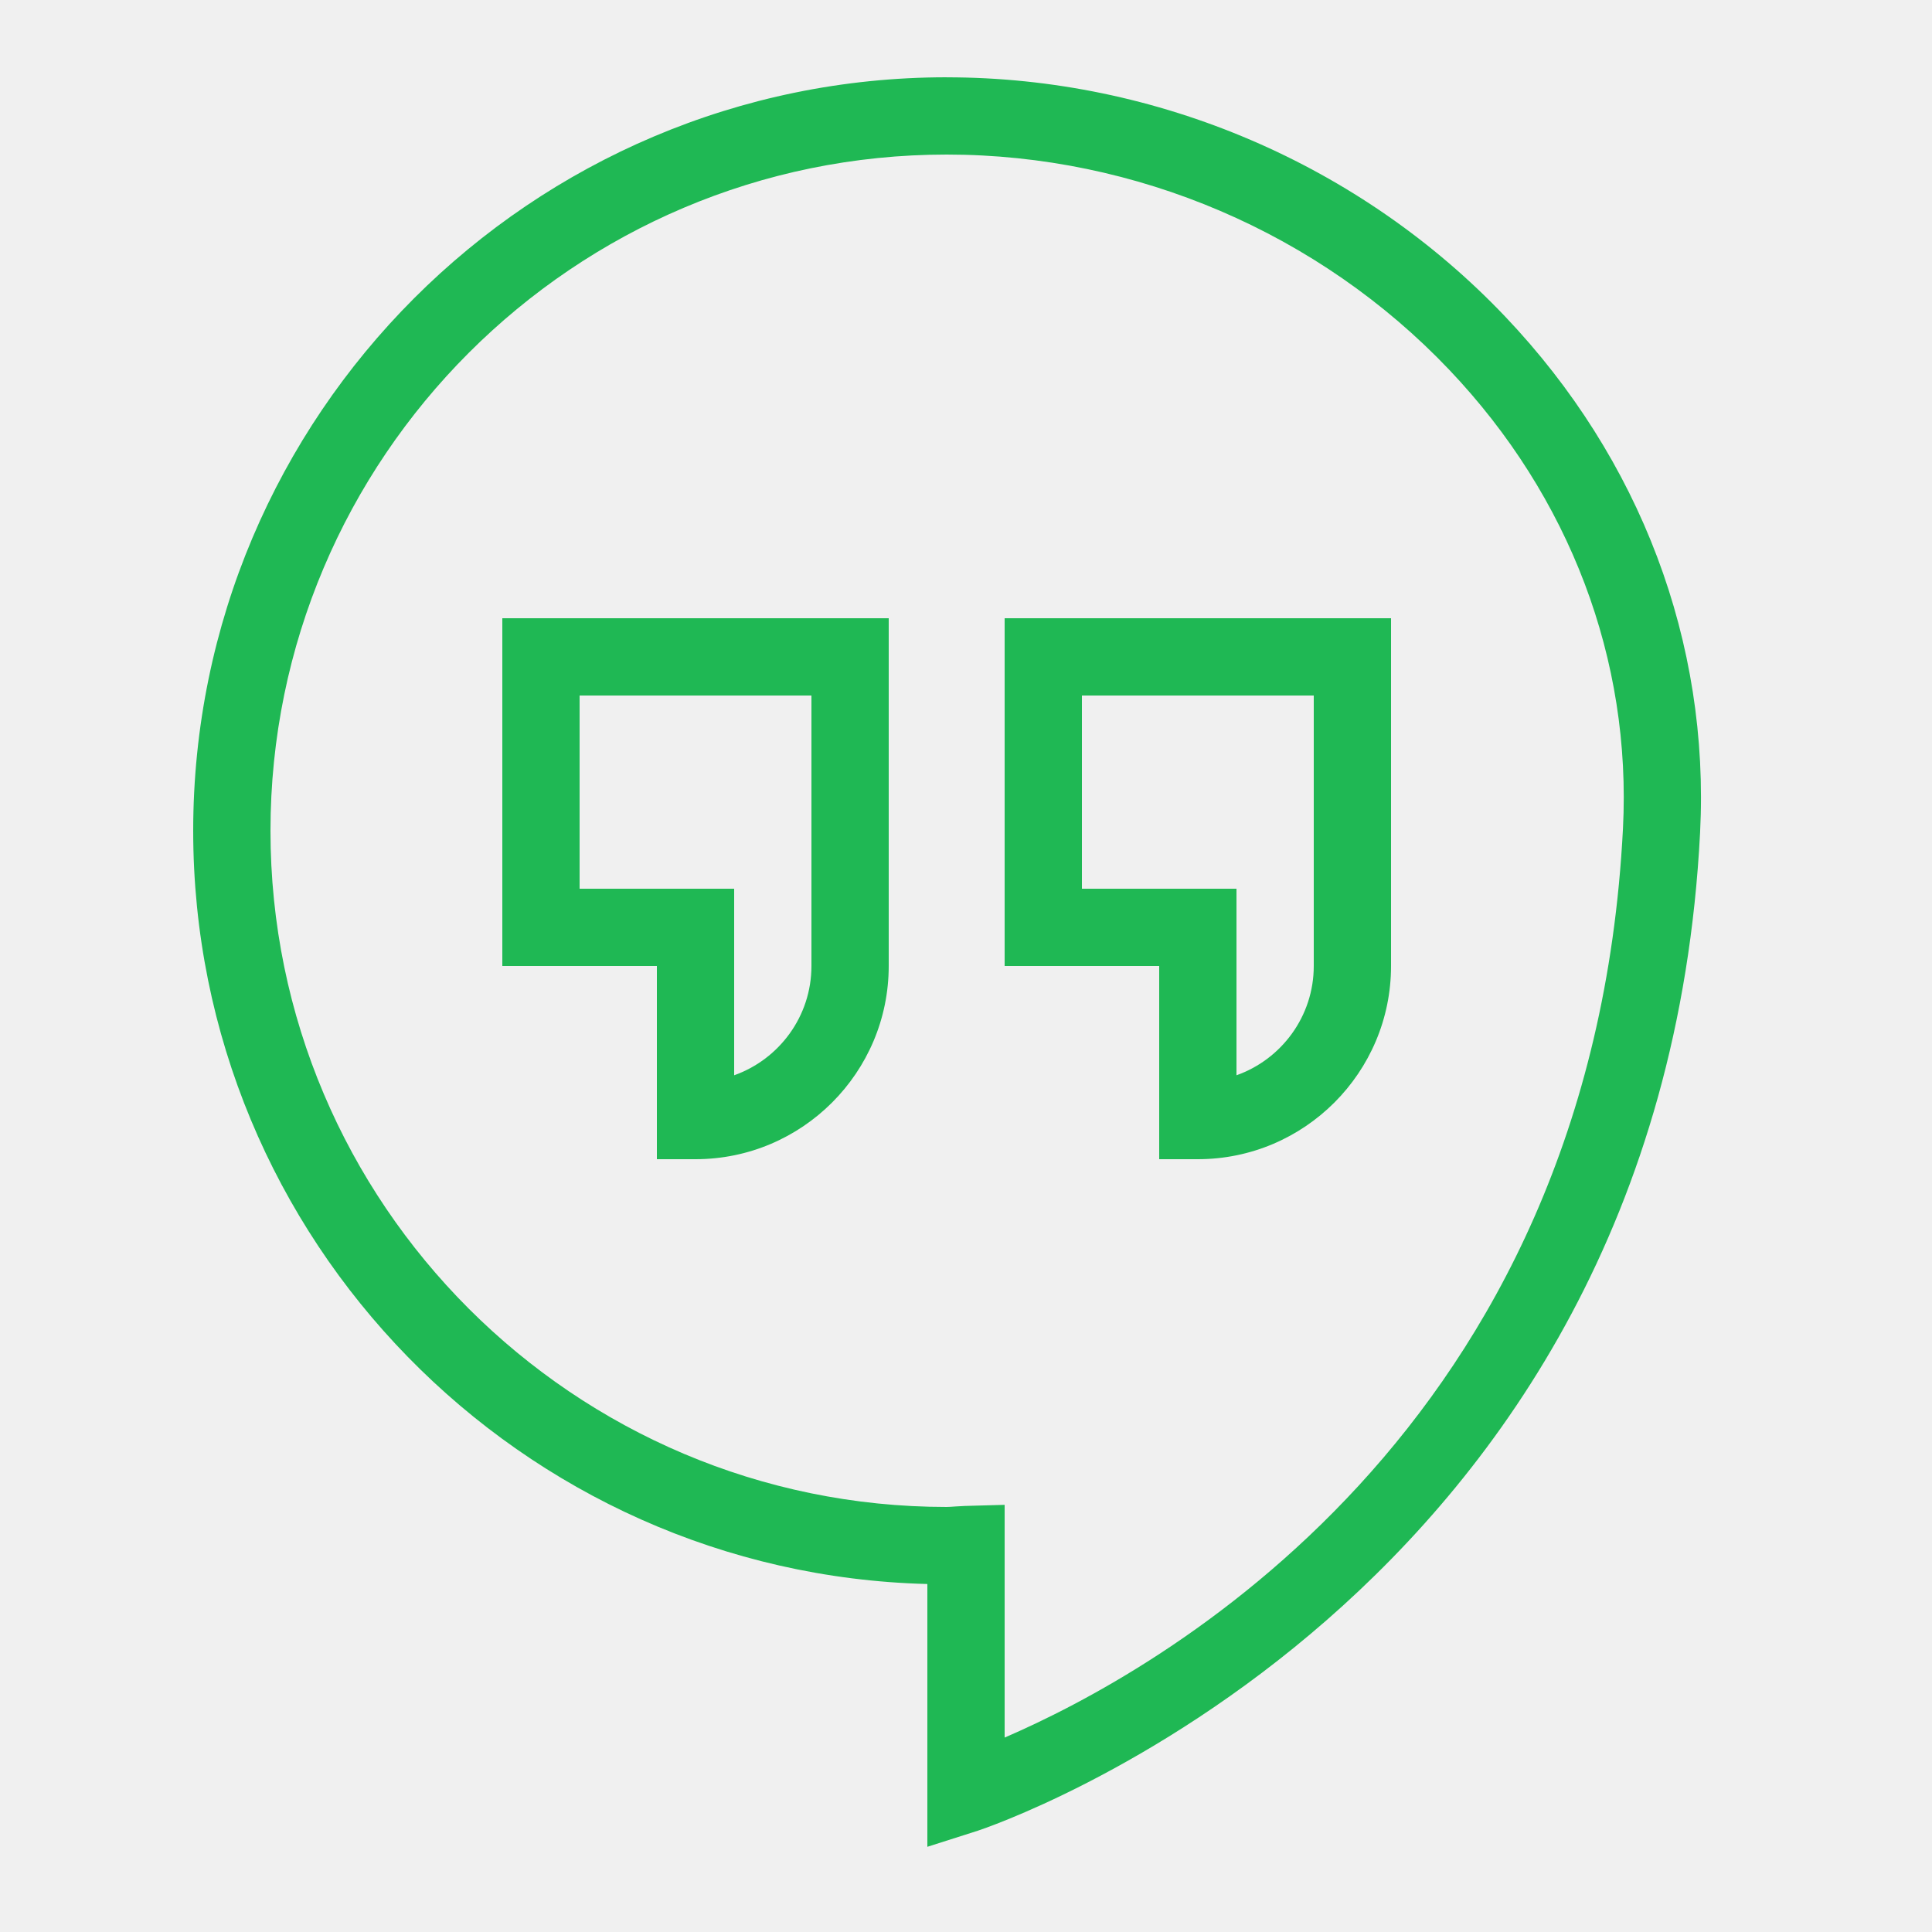
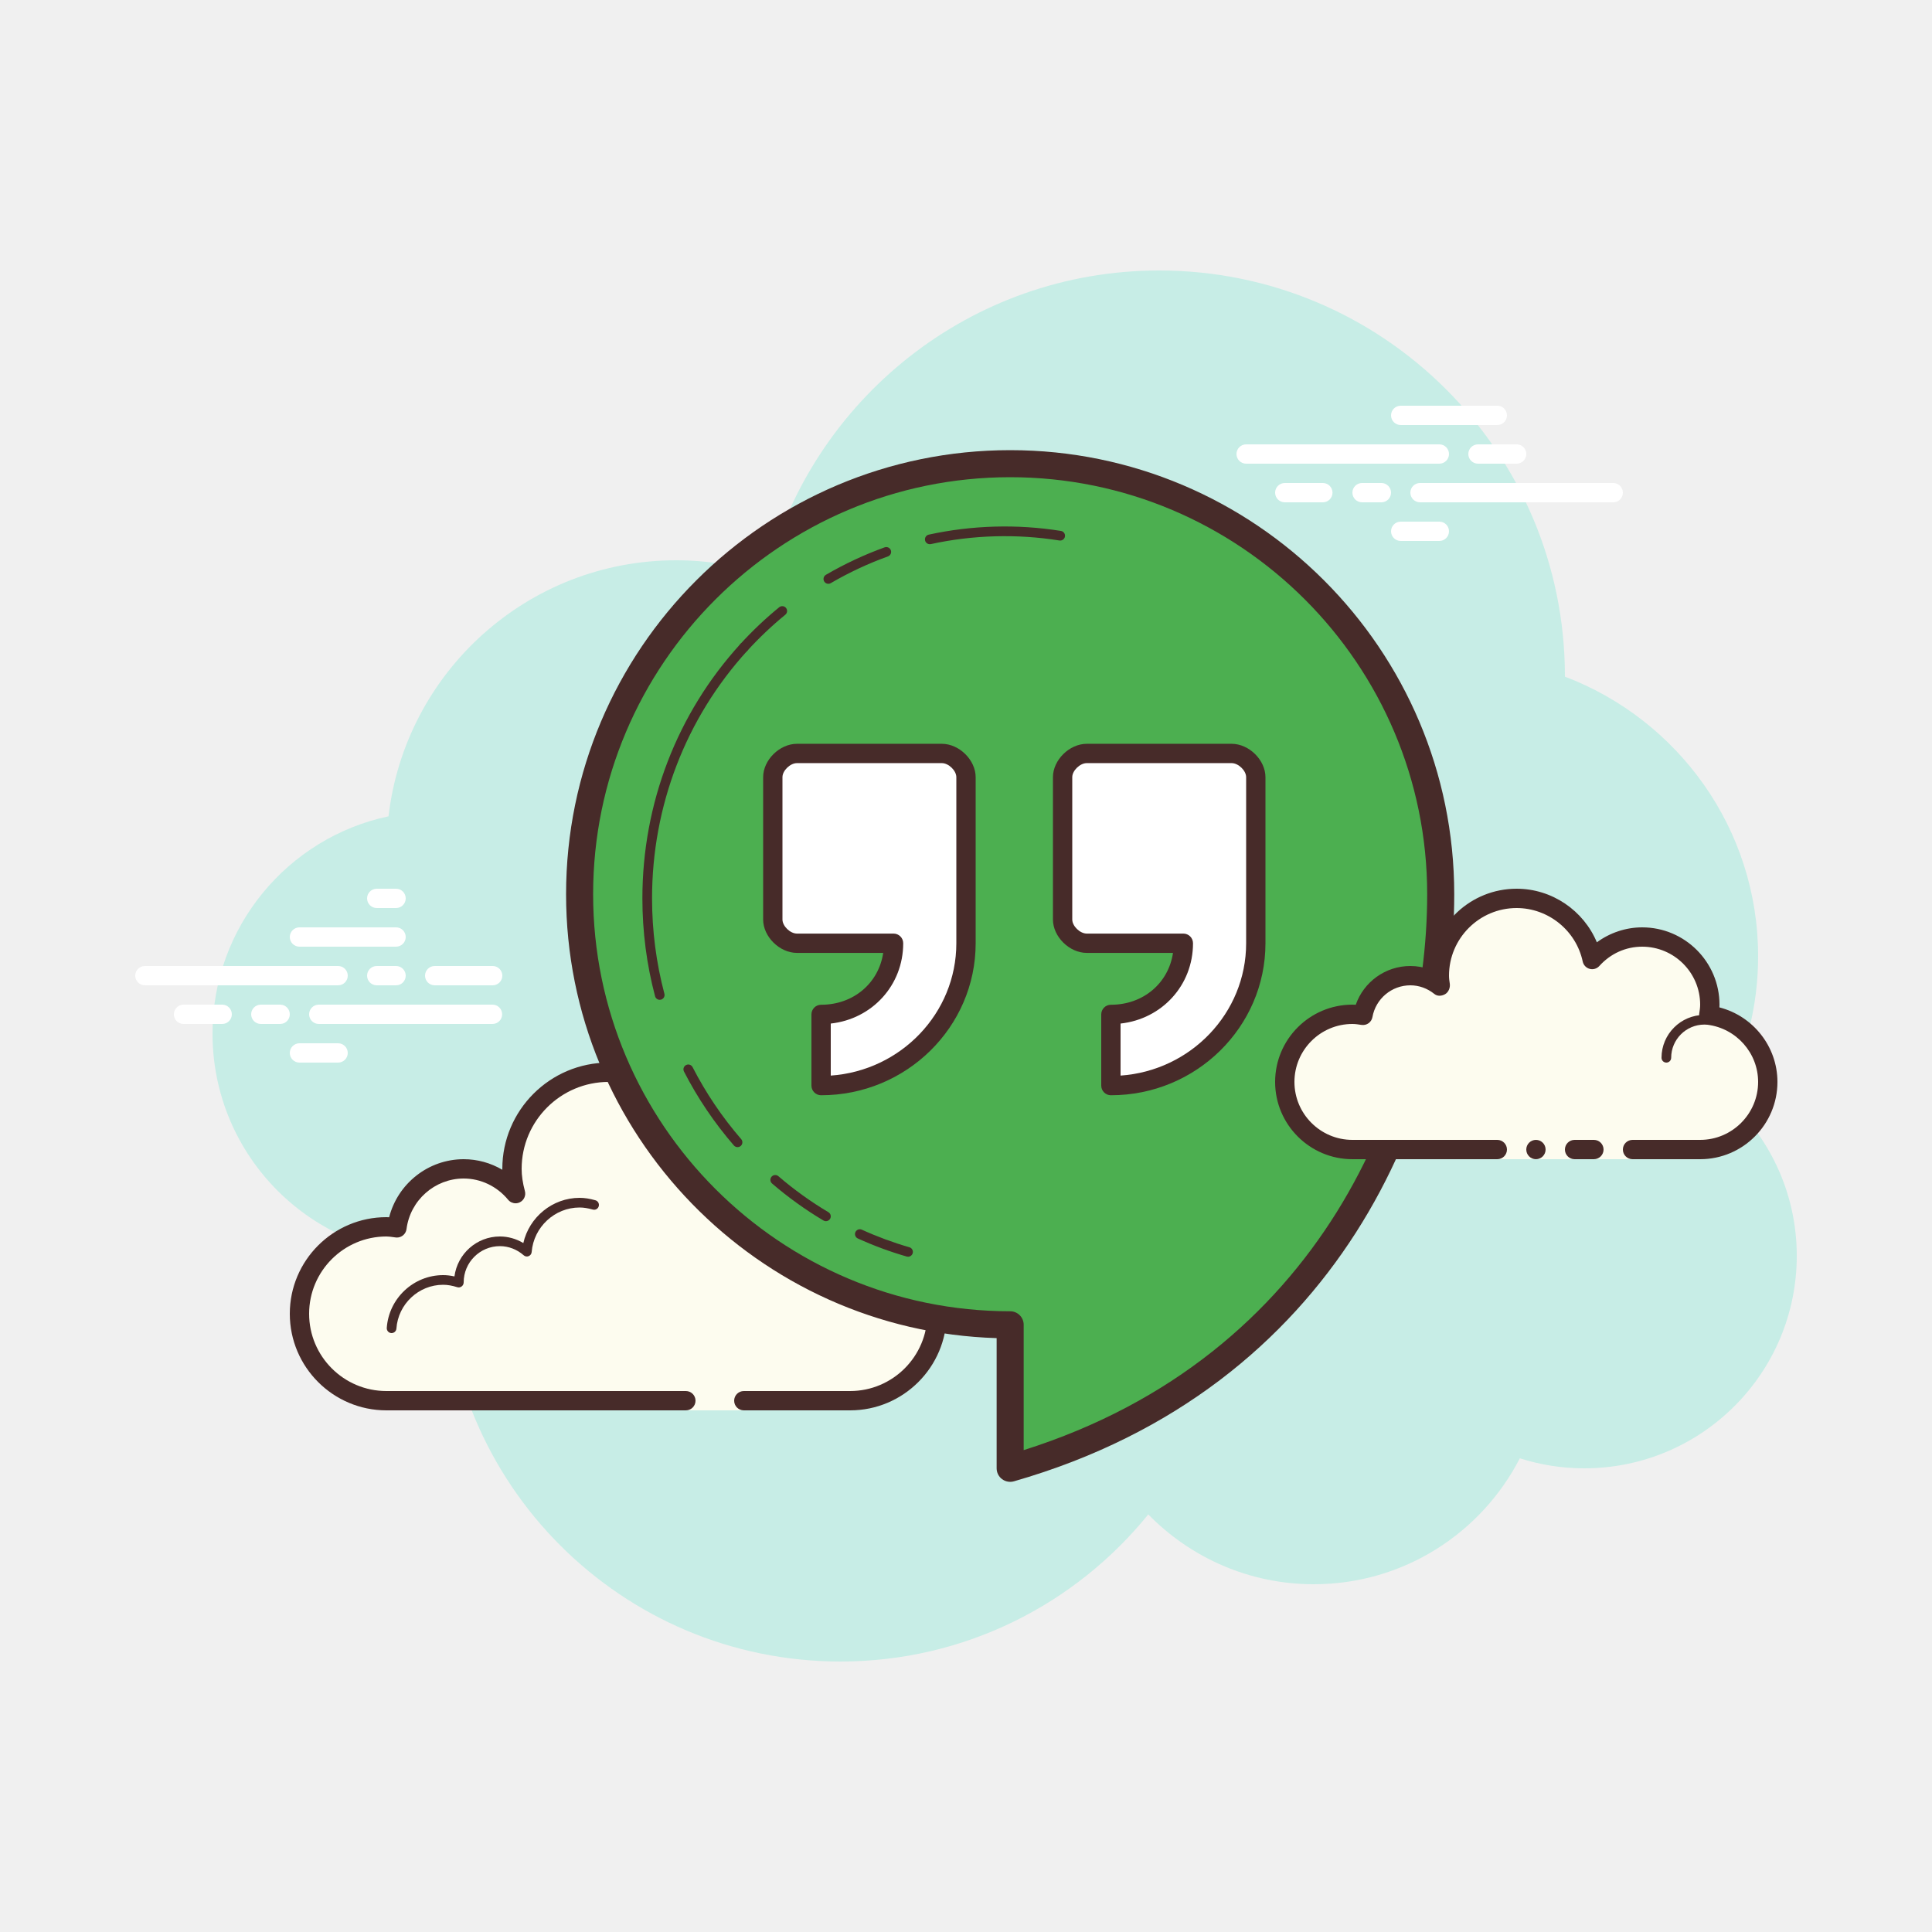
- <svg xmlns="http://www.w3.org/2000/svg" viewBox="0,0,256,256" width="50px" height="50px" fill-rule="nonzero">
-   <g fill="#1fb854" fill-rule="nonzero" stroke="none" stroke-width="1" stroke-linecap="butt" stroke-linejoin="miter" stroke-miterlimit="10" stroke-dasharray="" stroke-dashoffset="0" font-family="none" font-weight="none" font-size="none" text-anchor="none" style="mix-blend-mode: normal">
-     <g transform="scale(5.12,5.12)">
-       <path d="M24.5,2c-10.752,0 -19.5,8.748 -19.5,19.5c0,10.585 8.479,19.228 19,19.494v6.801l1.305,-0.416c0.176,-0.057 17.669,-5.866 18.693,-25.828c0.252,-4.923 -1.537,-9.667 -5.041,-13.355c-3.741,-3.937 -9.011,-6.195 -14.457,-6.195zM24.5,4c4.9,0 9.643,2.03 13.008,5.572c3.122,3.286 4.719,7.504 4.494,11.875c-0.802,15.644 -12.086,21.835 -16.002,23.521v-6.023l-1.029,0.029c-0.086,0.003 -0.171,0.008 -0.256,0.014c-0.071,0.005 -0.143,0.012 -0.215,0.012c-9.649,0 -17.5,-7.851 -17.5,-17.5c0,-9.649 7.851,-17.5 17.5,-17.5zM13,16v9h4v5h1c2.757,0 5,-2.243 5,-5v-9zM26,16v9h4v5h1c2.757,0 5,-2.243 5,-5v-9zM15,18h6v7c0,1.304 -0.836,2.415 -2,2.828v-4.828h-4zM28,18h6v7c0,1.304 -0.836,2.415 -2,2.828v-4.828h-4z" />
-     </g>
+ <svg xmlns="http://www.w3.org/2000/svg" viewBox="0 0 100 100" width="100px" height="100px">
+   <path fill="#c7ede6" d="M89.215,56.71C90.35,54.555,91,52.105,91,49.5c0-6.621-4.159-12.257-10.001-14.478 C80.999,35.015,81,35.008,81,35c0-11.598-9.402-21-21-21c-9.784,0-17.981,6.701-20.313,15.757C38.211,29.272,36.638,29,35,29 c-7.692,0-14.023,5.793-14.89,13.252C14.906,43.353,11,47.969,11,53.5C11,59.851,16.149,65,22.5,65 c0.177,0,0.352-0.012,0.526-0.022C23.022,65.153,23,65.324,23,65.5C23,76.822,32.178,86,43.5,86c6.437,0,12.175-2.972,15.934-7.614 C61.612,80.611,64.64,82,68,82c4.65,0,8.674-2.65,10.666-6.518C79.718,75.817,80.837,76,82,76c6.075,0,11-4.925,11-11 C93,61.689,91.53,58.727,89.215,56.71z" />
+   <path fill="#fff" d="M17.5,51h-10C7.224,51,7,50.776,7,50.5S7.224,50,7.5,50h10c0.276,0,0.5,0.224,0.5,0.5 S17.777,51,17.5,51z" />
+   <path fill="#fff" d="M20.5,51h-1c-0.276,0-0.5-0.224-0.5-0.5s0.224-0.5,0.5-0.5h1c0.276,0,0.5,0.224,0.5,0.5 S20.777,51,20.5,51z" />
+   <path fill="#fff" d="M25.491,53H16.5c-0.276,0-0.5-0.224-0.5-0.5s0.224-0.5,0.5-0.5h8.991c0.276,0,0.5,0.224,0.5,0.5 S25.767,53,25.491,53z" />
+   <path fill="#fff" d="M14.5,53h-1c-0.276,0-0.5-0.224-0.5-0.5s0.224-0.5,0.5-0.5h1c0.276,0,0.5,0.224,0.5,0.5 S14.777,53,14.5,53z" />
+   <path fill="#fff" d="M11.5,53h-2C9.224,53,9,52.776,9,52.5S9.224,52,9.5,52h2c0.276,0,0.5,0.224,0.5,0.5 S11.777,53,11.5,53z" />
+   <path fill="#fff" d="M17.5,55h-2c-0.276,0-0.5-0.224-0.5-0.5s0.224-0.5,0.5-0.5h2c0.276,0,0.5,0.224,0.5,0.5 S17.776,55,17.5,55z" />
+   <path fill="#fff" d="M20.5,46c-0.177,0-0.823,0-1,0c-0.276,0-0.5,0.224-0.5,0.5c0,0.276,0.224,0.5,0.5,0.5 c0.177,0,0.823,0,1,0c0.276,0,0.5-0.224,0.5-0.5C21,46.224,20.776,46,20.5,46z" />
+   <path fill="#fff" d="M20.5,48c-0.177,0-4.823,0-5,0c-0.276,0-0.5,0.224-0.5,0.5c0,0.276,0.224,0.5,0.5,0.5 c0.177,0,4.823,0,5,0c0.276,0,0.5-0.224,0.5-0.5C21,48.224,20.776,48,20.5,48z" />
+   <path fill="#fff" d="M25.5,50c-0.177,0-2.823,0-3,0c-0.276,0-0.5,0.224-0.5,0.5c0,0.276,0.224,0.5,0.5,0.5 c0.177,0,2.823,0,3,0c0.276,0,0.5-0.224,0.5-0.5C26,50.224,25.776,50,25.5,50z" />
+   <path fill="#fff" d="M74.5,24h-10c-0.276,0-0.5-0.224-0.5-0.5s0.224-0.5,0.5-0.5h10c0.276,0,0.5,0.224,0.5,0.5 S74.776,24,74.5,24z" />
+   <path fill="#fff" d="M78.5,24h-2c-0.276,0-0.5-0.224-0.5-0.5s0.224-0.5,0.5-0.5h2c0.276,0,0.5,0.224,0.5,0.5 S78.776,24,78.5,24z" />
+   <path fill="#fff" d="M83.5,26h-10c-0.276,0-0.5-0.224-0.5-0.5s0.224-0.5,0.5-0.5h10c0.276,0,0.5,0.224,0.5,0.5 S83.777,26,83.5,26z" />
+   <path fill="#fff" d="M71.5,26h-1c-0.276,0-0.5-0.224-0.5-0.5s0.224-0.5,0.5-0.5h1c0.276,0,0.5,0.224,0.5,0.5 S71.776,26,71.5,26z" />
+   <path fill="#fff" d="M68.47,26H66.5c-0.276,0-0.5-0.224-0.5-0.5s0.224-0.5,0.5-0.5h1.97c0.276,0,0.5,0.224,0.5,0.5 S68.746,26,68.47,26z" />
+   <path fill="#fff" d="M77.5,22h-5c-0.276,0-0.5-0.224-0.5-0.5s0.224-0.5,0.5-0.5h5c0.276,0,0.5,0.224,0.5,0.5 S77.777,22,77.5,22z" />
+   <path fill="#fff" d="M74.5,28h-2c-0.276,0-0.5-0.224-0.5-0.5s0.224-0.5,0.5-0.5h2c0.276,0,0.5,0.224,0.5,0.5 S74.776,28,74.5,28z" />
+   <g>
+     <path fill="#fdfcef" d="M35.5,72.5V73h3v-0.5c0,0,4.242,0,5.5,0c2.485,0,4.5-2.015,4.5-4.5c0-2.333-1.782-4.229-4.055-4.455 C44.467,63.364,44.5,63.187,44.5,63c0-2.485-2.015-4.5-4.5-4.5c-1.438,0-2.703,0.686-3.527,1.736 C36.333,57.6,34.171,55.5,31.5,55.5c-2.761,0-5,2.239-5,5c0,0.446,0.077,0.87,0.187,1.282C26.045,61.005,25.086,60.5,24,60.5 c-1.781,0-3.234,1.335-3.455,3.055C20.364,63.533,20.187,63.5,20,63.5c-2.485,0-4.5,2.015-4.5,4.5s2.015,4.5,4.5,4.5s9.5,0,9.5,0 H35.5z" />
+     <path fill="#472b29" d="M31.5,55c-3.033,0-5.5,2.467-5.5,5.5c0,0.016,0,0.031,0,0.047C25.398,60.192,24.71,60,24,60 c-1.831,0-3.411,1.261-3.858,3.005C20.095,63.002,20.048,63,20,63c-2.757,0-5,2.243-5,5s2.243,5,5,5h15.5 c0.276,0,0.5-0.224,0.5-0.5S35.776,72,35.5,72H20c-2.206,0-4-1.794-4-4s1.794-4,4-4c0.117,0,0.23,0.017,0.343,0.032l0.141,0.019 c0.021,0.003,0.041,0.004,0.062,0.004c0.246,0,0.462-0.185,0.495-0.437C21.232,62.125,22.504,61,24,61 c0.885,0,1.723,0.401,2.301,1.1c0.098,0.118,0.241,0.182,0.386,0.182c0.078,0,0.156-0.018,0.228-0.056 c0.209-0.107,0.314-0.346,0.254-0.573C27.054,61.218,27,60.852,27,60.5c0-2.481,2.019-4.5,4.5-4.5c2.381,0,4.347,1.872,4.474,4.263 c0.011,0.208,0.15,0.387,0.349,0.45c0.05,0.016,0.101,0.024,0.152,0.024c0.15,0,0.296-0.069,0.392-0.192 C37.638,59.563,38.779,59,40,59c2.206,0,4,1.794,4,4c0,0.117-0.017,0.23-0.032,0.343l-0.019,0.141 c-0.016,0.134,0.022,0.268,0.106,0.373c0.084,0.105,0.207,0.172,0.34,0.185C46.451,64.247,48,65.949,48,68c0,2.206-1.794,4-4,4 h-5.5c-0.276,0-0.5,0.224-0.5,0.5s0.224,0.5,0.5,0.5H44c2.757,0,5-2.243,5-5c0-2.397-1.689-4.413-4.003-4.877 C44.999,63.082,45,63.041,45,63c0-2.757-2.243-5-5-5c-1.176,0-2.293,0.416-3.183,1.164C36.219,56.76,34.055,55,31.5,55L31.5,55z" />
+     <path fill="#472b29" d="M30,62c-1.403,0-2.609,0.999-2.913,2.341C26.72,64.119,26.301,64,25.875,64 c-1.202,0-2.198,0.897-2.353,2.068C23.319,66.022,23.126,66,22.937,66c-1.529,0-2.811,1.2-2.918,2.732 C20.01,68.87,20.114,68.99,20.251,69c0.006,0,0.012,0,0.018,0c0.13,0,0.24-0.101,0.249-0.232c0.089-1.271,1.151-2.268,2.419-2.268 c0.229,0,0.47,0.042,0.738,0.127c0.022,0.007,0.045,0.01,0.067,0.01c0.055,0,0.11-0.02,0.156-0.054 C23.962,66.537,24,66.455,24,66.375c0-1.034,0.841-1.875,1.875-1.875c0.447,0,0.885,0.168,1.231,0.473 c0.047,0.041,0.106,0.063,0.165,0.063c0.032,0,0.063-0.006,0.093-0.019c0.088-0.035,0.148-0.117,0.155-0.212 C27.623,63.512,28.712,62.5,30,62.5c0.208,0,0.425,0.034,0.682,0.107c0.023,0.007,0.047,0.01,0.07,0.01 c0.109,0,0.207-0.073,0.239-0.182c0.038-0.133-0.039-0.271-0.172-0.309C30.517,62.04,30.256,62,30,62L30,62z" />
+     <path fill="#472b29" d="M43.883,63.5c-1.326,0-2.508,0.897-2.874,2.182c-0.038,0.133,0.039,0.271,0.172,0.309 C41.205,65.997,41.228,66,41.25,66c0.109,0,0.209-0.072,0.24-0.182C41.795,64.748,42.779,64,43.883,64 c0.117,0,0.23,0.014,0.342,0.029c0.012,0.002,0.023,0.003,0.035,0.003c0.121,0,0.229-0.092,0.246-0.217 c0.019-0.137-0.077-0.263-0.214-0.281C44.158,63.516,44.022,63.5,43.883,63.5L43.883,63.5z" />
+   </g>
+   <g>
+     <path fill="#4caf50" d="M52.286,68.571C40.029,68.571,30,58.543,30,46.286S40.029,24,52.286,24s22.286,10.029,22.286,22.286 S67.39,71.667,52.286,76V68.571z" />
+     <path fill="#472b29" d="M52.286,76.7c-0.15,0-0.299-0.049-0.421-0.141c-0.176-0.132-0.279-0.339-0.279-0.559v-6.739 C39.234,68.889,29.3,58.726,29.3,46.286C29.3,33.611,39.611,23.3,52.286,23.3c12.674,0,22.985,10.312,22.985,22.986 c0,11.001-5.97,25.561-22.792,30.387C52.416,76.691,52.351,76.7,52.286,76.7z M52.286,24.7C40.384,24.7,30.7,34.383,30.7,46.286 s9.684,21.585,21.586,21.585c0.387,0,0.7,0.313,0.7,0.7v6.487c15.394-4.863,20.885-18.455,20.885-28.772 C73.871,34.383,64.188,24.7,52.286,24.7z" />
+   </g>
+   <g>
+     <path fill="#fff" d="M50,40.228v8.595c0,4.052-3.375,7.367-7.5,7.367v-3.684c2.125,0,3.75-1.596,3.75-3.684h-5 c-0.625,0-1.25-0.614-1.25-1.228v-7.367C40,39.614,40.625,39,41.25,39h7.5C49.375,39,50,39.614,50,40.228z" />
+     <path fill="#472b29" d="M42.5,56.69c-0.276,0-0.5-0.224-0.5-0.5v-3.684c0-0.276,0.224-0.5,0.5-0.5 c1.679,0,2.982-1.123,3.214-2.684H41.25c-0.899,0-1.75-0.84-1.75-1.728v-7.367c0-0.888,0.851-1.728,1.75-1.728h7.5 c0.899,0,1.75,0.84,1.75,1.728v8.595C50.5,53.161,46.911,56.69,42.5,56.69z M43,52.979v2.693c3.627-0.252,6.5-3.228,6.5-6.85 v-8.595c0-0.34-0.399-0.728-0.75-0.728h-7.5c-0.351,0-0.75,0.388-0.75,0.728v7.367c0,0.34,0.399,0.728,0.75,0.728h5 c0.276,0,0.5,0.224,0.5,0.5C46.75,51.002,45.14,52.743,43,52.979z" />
+   </g>
+   <g>
+     <path fill="#fff" d="M63.75,39h-7.5C55.625,39,55,39.614,55,40.228v7.367c0,0.614,0.625,1.228,1.25,1.228h5 c0,2.087-1.625,3.684-3.75,3.684v3.684c4.125,0,7.5-3.315,7.5-7.367v-8.595C65,39.614,64.375,39,63.75,39z" />
+     <path fill="#472b29" d="M57.5,56.69c-0.276,0-0.5-0.224-0.5-0.5v-3.684c0-0.276,0.224-0.5,0.5-0.5 c1.679,0,2.982-1.123,3.214-2.684H56.25c-0.899,0-1.75-0.84-1.75-1.728v-7.367c0-0.888,0.851-1.728,1.75-1.728h7.5 c0.899,0,1.75,0.84,1.75,1.728v8.595C65.5,53.161,61.911,56.69,57.5,56.69z M58,52.979v2.693c3.627-0.252,6.5-3.228,6.5-6.85 v-8.595c0-0.34-0.399-0.728-0.75-0.728h-7.5c-0.351,0-0.75,0.388-0.75,0.728v7.367c0,0.34,0.399,0.728,0.75,0.728h5 c0.276,0,0.5,0.224,0.5,0.5C61.75,51.002,60.14,52.743,58,52.979z" />
+   </g>
+   <path fill="#472b29" d="M48.125,28.167c-0.115,0-0.219-0.08-0.244-0.197c-0.029-0.135,0.056-0.268,0.19-0.297 c2.231-0.488,4.584-0.555,6.843-0.192c0.137,0.022,0.229,0.15,0.208,0.287s-0.151,0.229-0.286,0.208 c-2.197-0.352-4.487-0.288-6.657,0.187C48.16,28.166,48.143,28.167,48.125,28.167z" />
+   <path fill="#472b29" d="M42.875,30.218c-0.086,0-0.169-0.044-0.216-0.124c-0.069-0.119-0.029-0.272,0.09-0.342 c0.967-0.564,1.99-1.043,3.041-1.422c0.13-0.044,0.273,0.021,0.32,0.15c0.047,0.13-0.021,0.273-0.15,0.32 c-1.022,0.368-2.018,0.833-2.959,1.383C42.961,30.208,42.918,30.218,42.875,30.218z" />
+   <path fill="#472b29" d="M38.5,33.759c-0.061,0-0.12-0.021-0.169-0.065c-0.102-0.093-0.108-0.251-0.016-0.353 c0.622-0.683,1.301-1.325,2.016-1.91c0.108-0.087,0.266-0.072,0.352,0.035c0.088,0.107,0.072,0.264-0.035,0.352 c-0.696,0.569-1.356,1.195-1.963,1.86C38.636,33.732,38.567,33.759,38.5,33.759z" />
+   <path fill="#472b29" d="M34.147,51.75c-0.11,0-0.212-0.074-0.241-0.186c-0.436-1.644-0.656-3.347-0.656-5.064 c0-4.908,1.799-9.581,5.065-13.159c0.094-0.103,0.251-0.108,0.354-0.016c0.102,0.093,0.108,0.251,0.016,0.353 c-3.182,3.486-4.935,8.04-4.935,12.822c0,1.674,0.215,3.334,0.639,4.936c0.036,0.133-0.044,0.271-0.177,0.306 C34.19,51.748,34.169,51.75,34.147,51.75z" />
+   <path fill="#472b29" d="M38.175,59.375c-0.07,0-0.14-0.029-0.189-0.086c-1.009-1.165-1.878-2.452-2.583-3.826 c-0.063-0.123-0.015-0.273,0.108-0.336c0.119-0.064,0.272-0.016,0.337,0.108c0.687,1.338,1.533,2.592,2.517,3.727 c0.09,0.104,0.078,0.262-0.025,0.353C38.291,59.355,38.232,59.375,38.175,59.375z" />
+   <path fill="#472b29" d="M42.75,63.208c-0.044,0-0.088-0.011-0.128-0.035c-0.935-0.555-1.83-1.199-2.66-1.914 c-0.104-0.09-0.116-0.248-0.026-0.353c0.091-0.104,0.249-0.116,0.353-0.026c0.809,0.696,1.68,1.323,2.59,1.863 c0.118,0.07,0.157,0.224,0.087,0.342C42.918,63.165,42.835,63.208,42.75,63.208z" />
+   <path fill="#472b29" d="M47,65.048c-0.022,0-0.046-0.003-0.069-0.01c-0.86-0.247-1.711-0.562-2.53-0.935 c-0.126-0.057-0.182-0.206-0.124-0.331c0.058-0.126,0.209-0.181,0.331-0.124c0.797,0.363,1.625,0.669,2.462,0.91 c0.133,0.038,0.209,0.177,0.171,0.309C47.209,64.977,47.108,65.048,47,65.048z" />
+   <g>
+     <path fill="#fdfcef" d="M84.5,59.5c0,0,1.567,0,3.5,0s3.5-1.567,3.5-3.5c0-1.781-1.335-3.234-3.055-3.455 C88.473,52.366,88.5,52.187,88.5,52c0-1.933-1.567-3.5-3.5-3.5c-1.032,0-1.95,0.455-2.59,1.165 c-0.384-1.808-1.987-3.165-3.91-3.165c-2.209,0-4,1.791-4,4c0,0.191,0.03,0.374,0.056,0.558C74.128,50.714,73.592,50.5,73,50.5 c-1.228,0-2.245,0.887-2.455,2.055C70.366,52.527,70.187,52.5,70,52.5c-1.933,0-3.5,1.567-3.5,3.5s1.567,3.5,3.5,3.5s7.5,0,7.5,0 V60h7V59.5z" />
+     <path fill="#472b29" d="M86.25,55C86.112,55,86,54.888,86,54.75c0-1.223,0.995-2.218,2.218-2.218 c0.034,0.009,0.737-0.001,1.244,0.136c0.133,0.036,0.212,0.173,0.176,0.306c-0.036,0.134-0.173,0.213-0.306,0.176 c-0.444-0.12-1.1-0.12-1.113-0.118c-0.948,0-1.719,0.771-1.719,1.718C86.5,54.888,86.388,55,86.25,55z" />
+     <circle cx="79.5" cy="59.5" r=".5" fill="#472b29" />
+     <path fill="#472b29" d="M88,60h-3.5c-0.276,0-0.5-0.224-0.5-0.5s0.224-0.5,0.5-0.5H88c1.654,0,3-1.346,3-3 c0-1.496-1.125-2.768-2.618-2.959c-0.134-0.018-0.255-0.088-0.336-0.196s-0.115-0.244-0.094-0.377C87.975,52.314,88,52.16,88,52 c0-1.654-1.346-3-3-3c-0.85,0-1.638,0.355-2.219,1c-0.125,0.139-0.321,0.198-0.5,0.148c-0.182-0.049-0.321-0.195-0.36-0.379 C81.58,48.165,80.141,47,78.5,47c-1.93,0-3.5,1.57-3.5,3.5c0,0.143,0.021,0.28,0.041,0.418c0.029,0.203-0.063,0.438-0.242,0.54 c-0.179,0.102-0.396,0.118-0.556-0.01C73.878,51.155,73.449,51,73,51c-0.966,0-1.792,0.691-1.963,1.644 c-0.048,0.267-0.296,0.446-0.569,0.405C70.314,53.025,70.16,53,70,53c-1.654,0-3,1.346-3,3s1.346,3,3,3h7.5 c0.276,0,0.5,0.224,0.5,0.5S77.776,60,77.5,60H70c-2.206,0-4-1.794-4-4s1.794-4,4-4c0.059,0,0.116,0.002,0.174,0.006 C70.588,50.82,71.711,50,73,50c0.349,0,0.689,0.061,1.011,0.18C74.176,47.847,76.126,46,78.5,46c1.831,0,3.466,1.127,4.153,2.774 C83.333,48.276,84.155,48,85,48c2.206,0,4,1.794,4,4c0,0.048-0.001,0.095-0.004,0.142C90.739,52.59,92,54.169,92,56 C92,58.206,90.206,60,88,60z" />
+     <path fill="#472b29" d="M82.5,59c-0.159,0-0.841,0-1,0c-0.276,0-0.5,0.224-0.5,0.5c0,0.276,0.224,0.5,0.5,0.5 c0.159,0,0.841,0,1,0c0.276,0,0.5-0.224,0.5-0.5C83,59.224,82.776,59,82.5,59z" />
  </g>
</svg>
